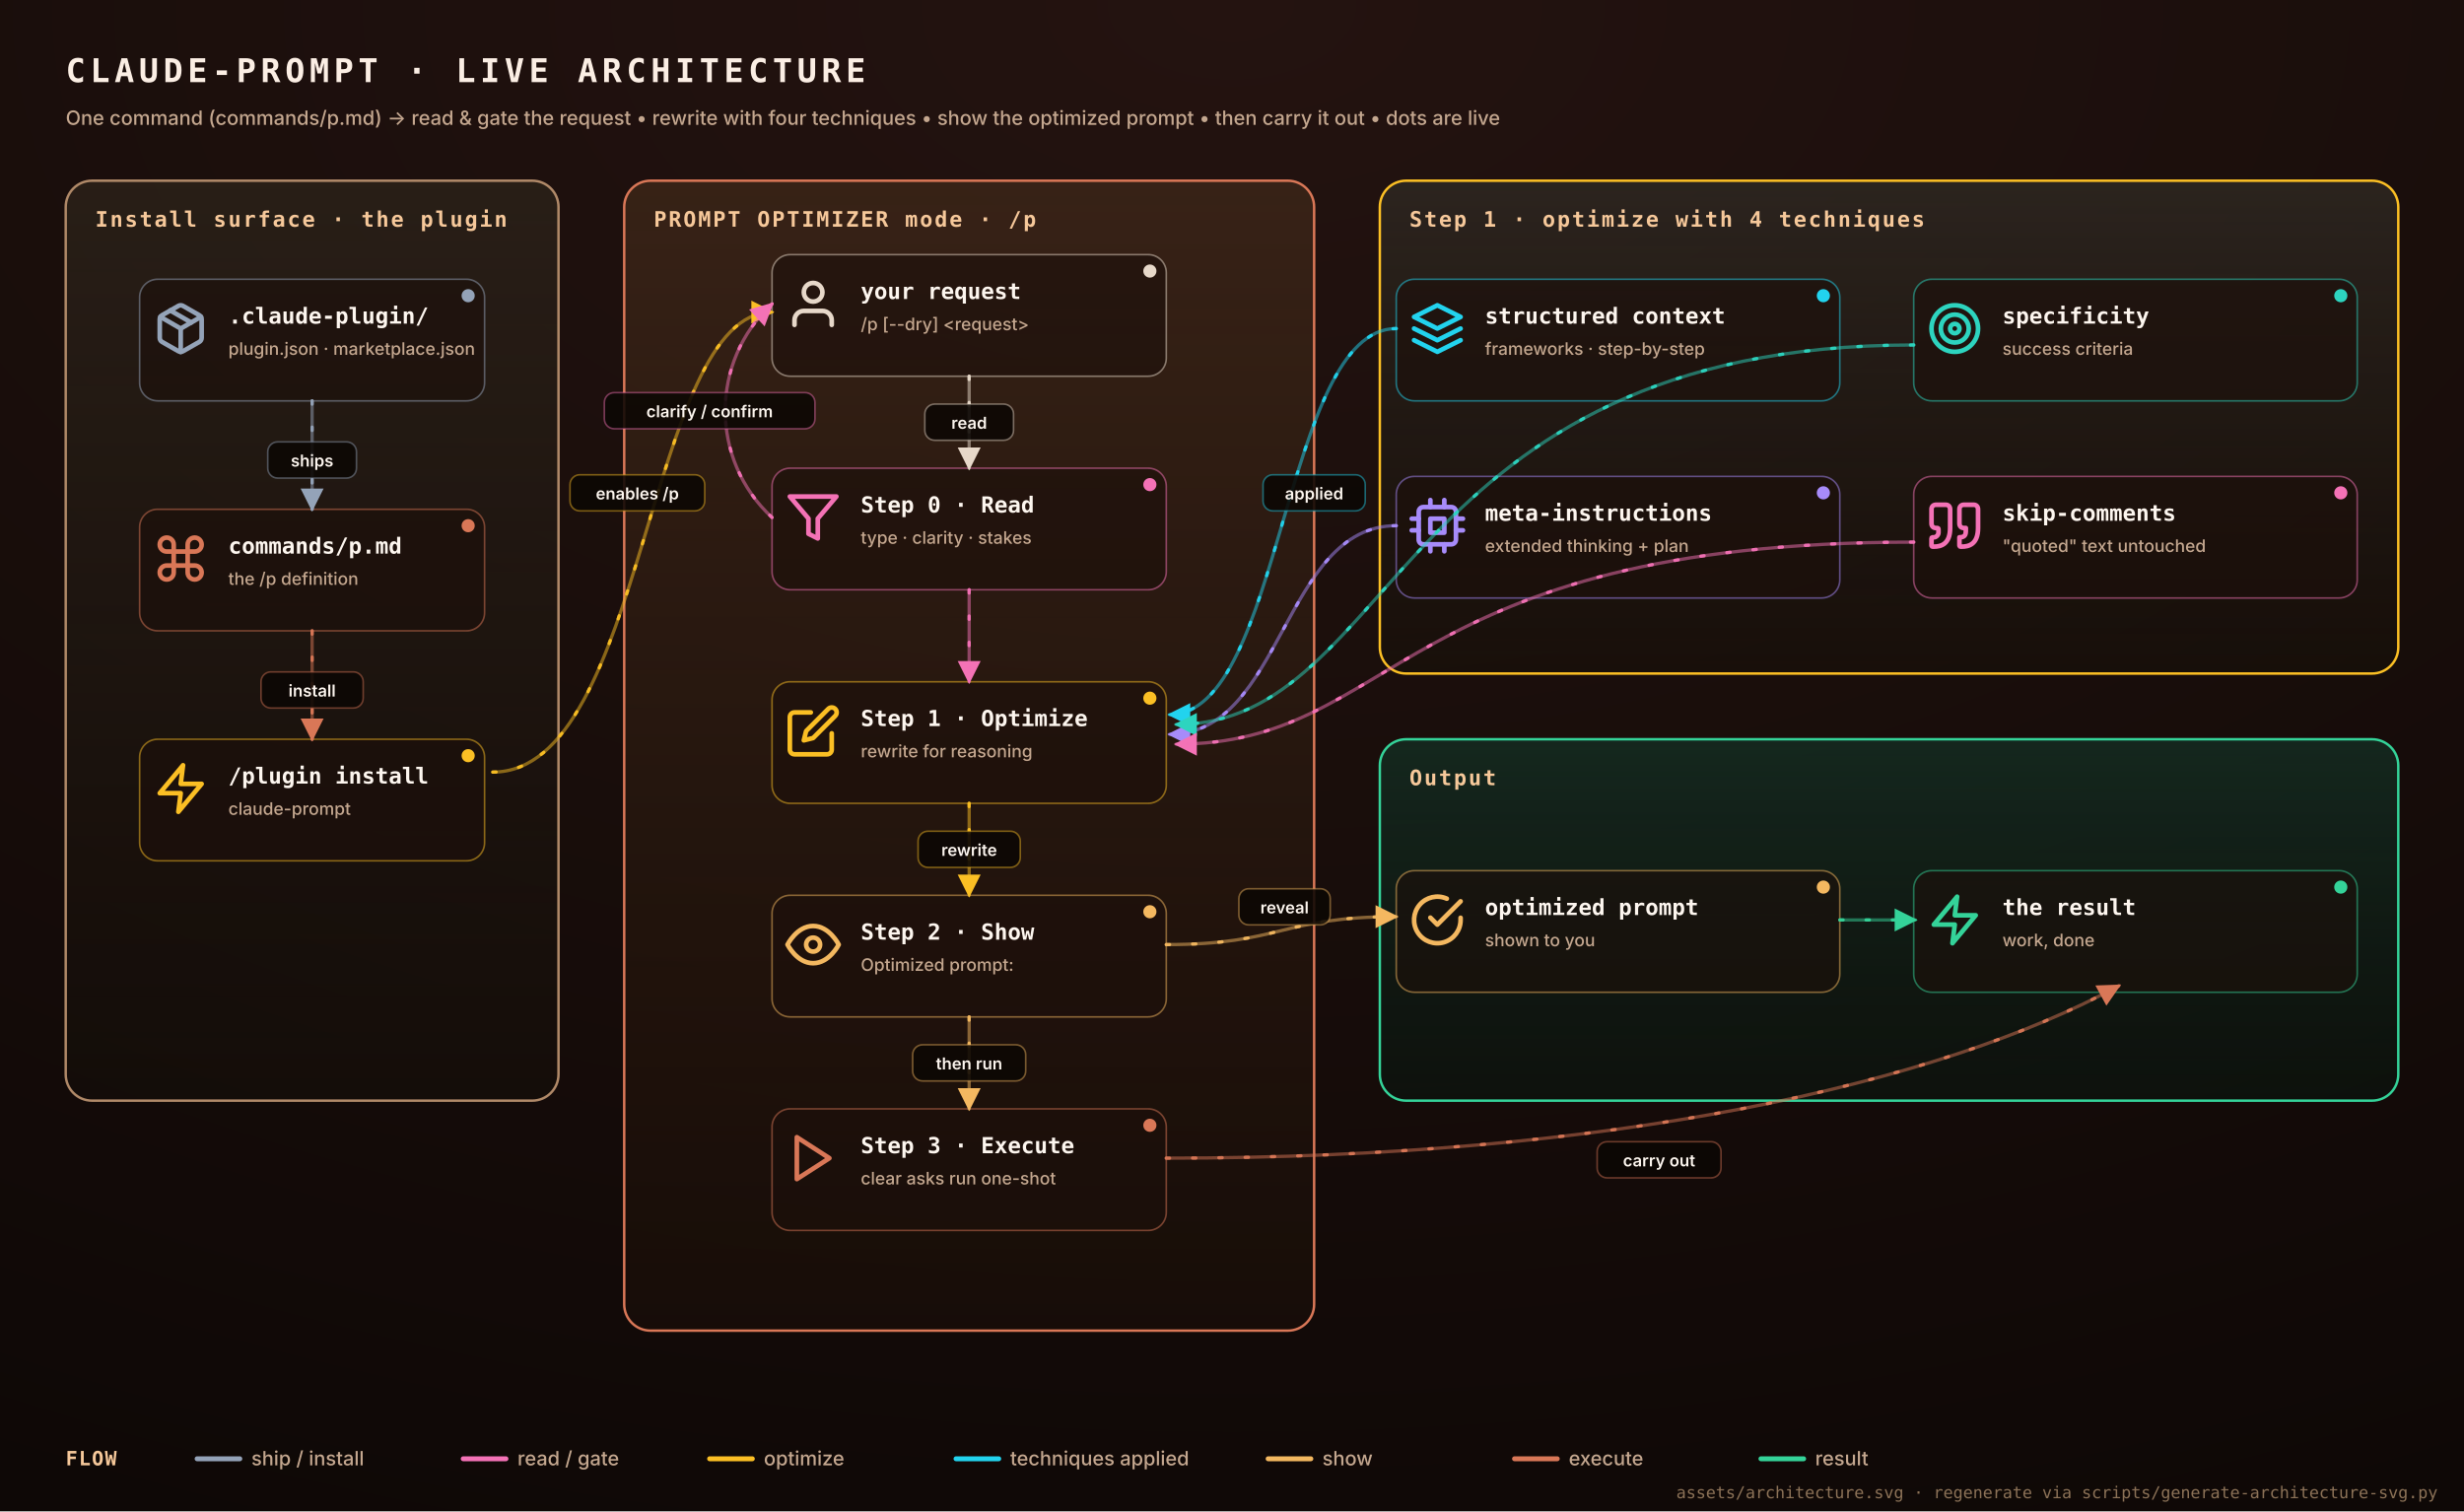
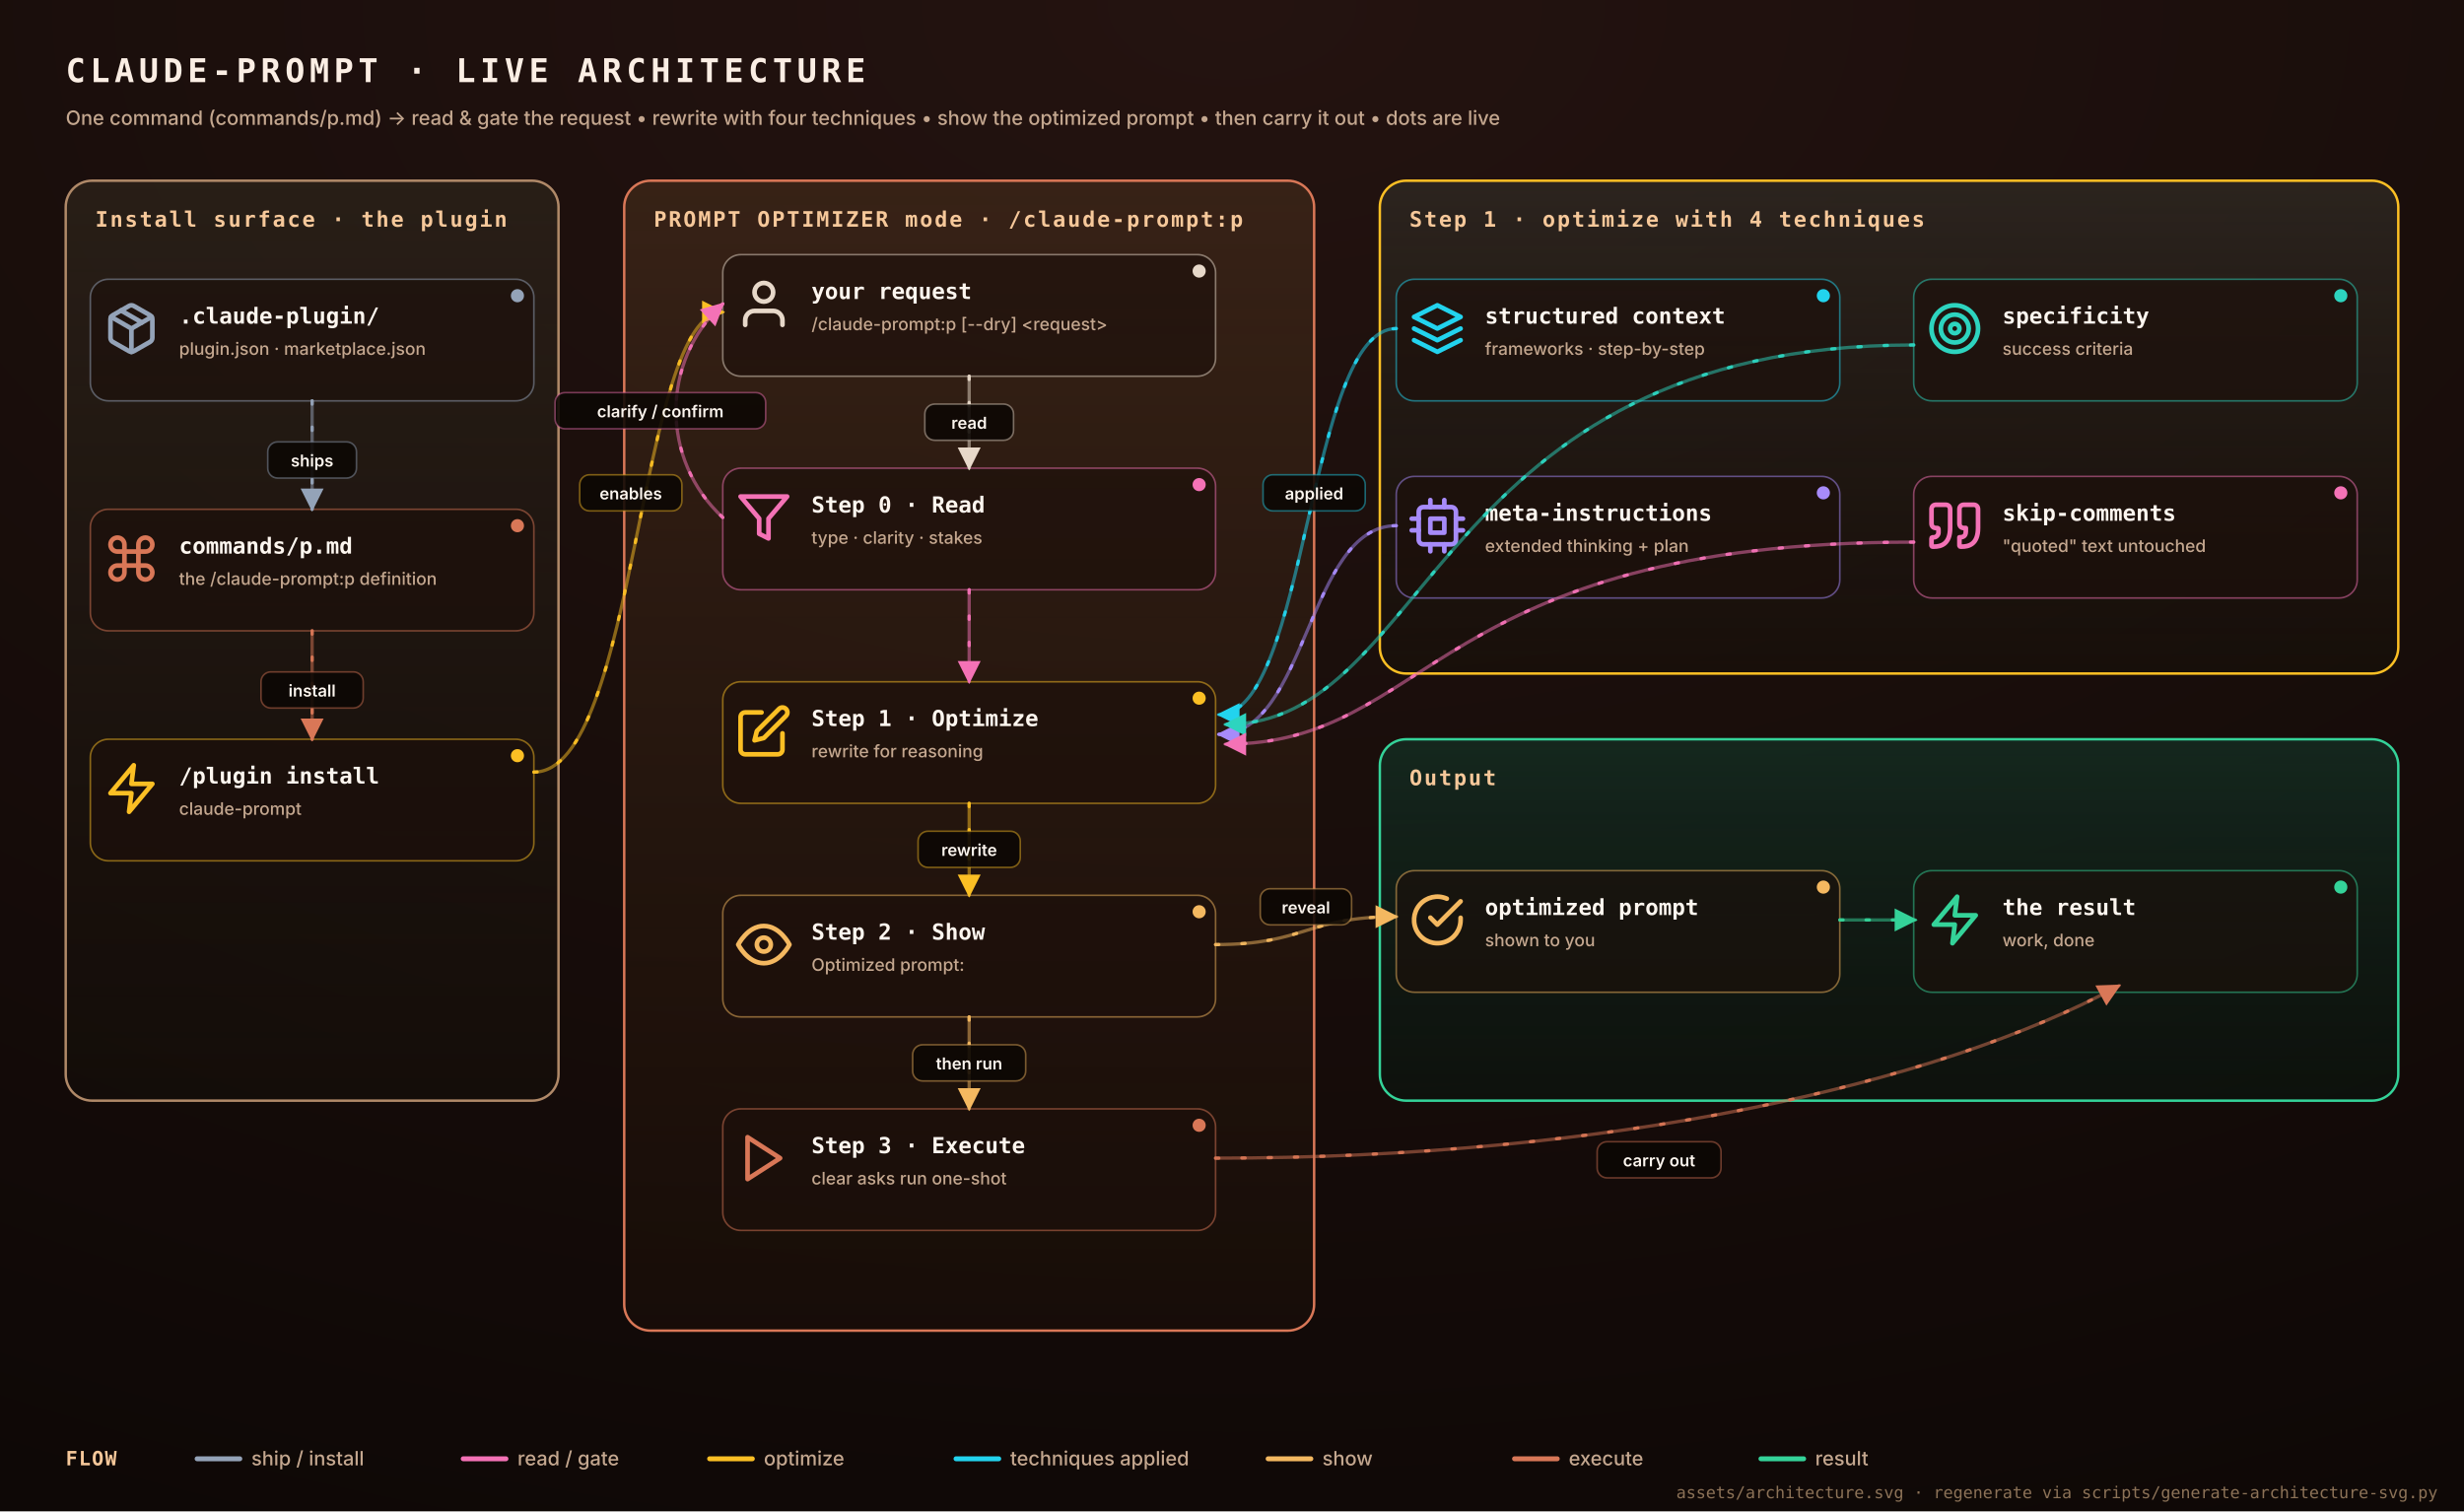
<svg xmlns="http://www.w3.org/2000/svg" viewBox="0 0 1500 920" role="img" aria-label="claude-prompt architecture diagram">
  <style>
    .title      { font: 700 13px "Iosevka", ui-monospace, SFMono-Regular, Menlo, monospace;
                  fill: #f6c89a; letter-spacing: 0.09em; text-transform: uppercase; }
    .h1         { font: 700 20px "Iosevka", ui-monospace, Menlo, monospace; fill: #fbeee4; letter-spacing: 0.14em; }
    .node-label { font: 600 13.5px ui-monospace, SFMono-Regular, Menlo, monospace; fill: #fdf6ef; }
    .node-sub   { font: 500 10.5px -apple-system, system-ui, sans-serif; fill: #c4a78f; }
    .edge-label { font: 600 10px -apple-system, system-ui, sans-serif; fill: #fdf6ef; }
    .legend     { font: 500 12px -apple-system, system-ui, sans-serif; fill: #c4a78f; }
    .legend-h   { font: 700 12px ui-monospace, Menlo, monospace; fill: #f6c89a; letter-spacing: 0.06em; text-transform: uppercase; }
    .footer     { font: 500 10px ui-monospace, Menlo, monospace; fill: #8c7257; }

    @media (prefers-color-scheme: light) {
      .title      { fill: #b45309; }
      .h1         { fill: #7c2d12; }
      .node-label { fill: #431407; }
      .node-sub   { fill: #9a3412; }
      .edge-label { fill: #431407; }
      .legend     { fill: #9a3412; }
      .legend-h   { fill: #b45309; }
      .footer     { fill: #a16207; }
    }
</style>
  <defs>
    <radialGradient id="bg-canvas" cx="50%" cy="0%" r="120%">
      <stop offset="0%" stop-color="#241310" />
      <stop offset="100%" stop-color="#0c0705" />
    </radialGradient>
    <linearGradient id="bg-install" x1="0%" y1="0%" x2="0%" y2="100%">
      <stop offset="0%" stop-color="#2a2018" stop-opacity="0.9" />
      <stop offset="100%" stop-color="#140e09" stop-opacity="0.55" />
    </linearGradient>
    <linearGradient id="bg-run" x1="0%" y1="0%" x2="0%" y2="100%">
      <stop offset="0%" stop-color="#3a2417" stop-opacity="0.9" />
      <stop offset="100%" stop-color="#1b0f08" stop-opacity="0.55" />
    </linearGradient>
    <linearGradient id="bg-tech" x1="0%" y1="0%" x2="0%" y2="100%">
      <stop offset="0%" stop-color="#2d2620" stop-opacity="0.9" />
      <stop offset="100%" stop-color="#161009" stop-opacity="0.55" />
    </linearGradient>
    <linearGradient id="bg-out" x1="0%" y1="0%" x2="0%" y2="100%">
      <stop offset="0%" stop-color="#142a20" stop-opacity="0.9" />
      <stop offset="100%" stop-color="#08160f" stop-opacity="0.55" />
    </linearGradient>
    <marker id="arrow-d97757" viewBox="0 0 10 10" refX="9" refY="5" markerWidth="7" markerHeight="7" orient="auto-start-reverse">
      <path d="M0,0 L10,5 L0,10 z" fill="#d97757" />
    </marker>
    <marker id="arrow-fbbf24" viewBox="0 0 10 10" refX="9" refY="5" markerWidth="7" markerHeight="7" orient="auto-start-reverse">
      <path d="M0,0 L10,5 L0,10 z" fill="#fbbf24" />
    </marker>
    <marker id="arrow-f4b860" viewBox="0 0 10 10" refX="9" refY="5" markerWidth="7" markerHeight="7" orient="auto-start-reverse">
      <path d="M0,0 L10,5 L0,10 z" fill="#f4b860" />
    </marker>
    <marker id="arrow-22d3ee" viewBox="0 0 10 10" refX="9" refY="5" markerWidth="7" markerHeight="7" orient="auto-start-reverse">
      <path d="M0,0 L10,5 L0,10 z" fill="#22d3ee" />
    </marker>
    <marker id="arrow-2dd4bf" viewBox="0 0 10 10" refX="9" refY="5" markerWidth="7" markerHeight="7" orient="auto-start-reverse">
      <path d="M0,0 L10,5 L0,10 z" fill="#2dd4bf" />
    </marker>
    <marker id="arrow-a78bfa" viewBox="0 0 10 10" refX="9" refY="5" markerWidth="7" markerHeight="7" orient="auto-start-reverse">
      <path d="M0,0 L10,5 L0,10 z" fill="#a78bfa" />
    </marker>
    <marker id="arrow-f472b6" viewBox="0 0 10 10" refX="9" refY="5" markerWidth="7" markerHeight="7" orient="auto-start-reverse">
      <path d="M0,0 L10,5 L0,10 z" fill="#f472b6" />
    </marker>
    <marker id="arrow-34d399" viewBox="0 0 10 10" refX="9" refY="5" markerWidth="7" markerHeight="7" orient="auto-start-reverse">
      <path d="M0,0 L10,5 L0,10 z" fill="#34d399" />
    </marker>
    <marker id="arrow-94a3b8" viewBox="0 0 10 10" refX="9" refY="5" markerWidth="7" markerHeight="7" orient="auto-start-reverse">
      <path d="M0,0 L10,5 L0,10 z" fill="#94a3b8" />
    </marker>
    <marker id="arrow-e7d8c9" viewBox="0 0 10 10" refX="9" refY="5" markerWidth="7" markerHeight="7" orient="auto-start-reverse">
      <path d="M0,0 L10,5 L0,10 z" fill="#e7d8c9" />
    </marker>
  </defs>
  <rect width="1500" height="920" fill="url(#bg-canvas)" />
  <text x="40" y="50" class="h1">CLAUDE-PROMPT · LIVE ARCHITECTURE</text>
  <text x="40" y="76" class="legend">One command (commands/p.md) → read &amp; gate the request • rewrite with four techniques • show the optimized prompt • then carry it out • dots are live</text>
  <g class="subsystem">
    <rect x="40" y="110" width="300" height="560" rx="16" fill="url(#bg-install)" stroke="#b08968" stroke-width="1.5" />
    <text x="58" y="138" class="title">Install surface · the plugin</text>
  </g>
  <g class="subsystem">
    <rect x="380" y="110" width="420" height="700" rx="16" fill="url(#bg-run)" stroke="#d97757" stroke-width="1.5" />
-     <text x="398" y="138" class="title">PROMPT OPTIMIZER mode · /p</text>
+     <text x="398" y="138" class="title">PROMPT OPTIMIZER mode · /claude-prompt:p</text>
  </g>
  <g class="subsystem">
    <rect x="840" y="110" width="620" height="300" rx="16" fill="url(#bg-tech)" stroke="#fbbf24" stroke-width="1.5" />
    <text x="858" y="138" class="title">Step 1 · optimize with 4 techniques</text>
  </g>
  <g class="subsystem">
    <rect x="840" y="450" width="620" height="220" rx="16" fill="url(#bg-out)" stroke="#34d399" stroke-width="1.5" />
    <text x="858" y="478" class="title">Output</text>
  </g>
  <g>
-     <rect x="85.0" y="170" width="210" height="74" rx="11" fill="rgba(28, 16, 10, 0.62)" stroke="#94a3b8" stroke-width="1" stroke-opacity="0.5" />
-     <g transform="translate(93.0 183) scale(1.4167)" fill="none" stroke="#94a3b8" stroke-width="2" stroke-linecap="round" stroke-linejoin="round">
+     <rect x="55.0" y="170" width="270" height="74" rx="11" fill="rgba(28, 16, 10, 0.62)" stroke="#94a3b8" stroke-width="1" stroke-opacity="0.5" />
+     <g transform="translate(63.0 183) scale(1.4167)" fill="none" stroke="#94a3b8" stroke-width="2" stroke-linecap="round" stroke-linejoin="round">
      <line x1="16.5" y1="9.4" x2="7.5" y2="4.21" />
      <path d="M21 16V8a2 2 0 0 0-1-1.73l-7-4a2 2 0 0 0-2 0l-7 4A2 2 0 0 0 3 8v8a2 2 0 0 0 1 1.73l7 4a2 2 0 0 0 2 0l7-4A2 2 0 0 0 21 16z" />
      <polyline points="3.27 6.96 12 12.01 20.73 6.96" />
      <line x1="12" y1="22.08" x2="12" y2="12" />
    </g>
-     <text x="139.0" y="197" class="node-label">.claude-plugin/</text>
-     <text x="139.0" y="216" class="node-sub">plugin.json · marketplace.json</text>
-     <g transform="translate(285.0, 180)">
+     <text x="109.0" y="197" class="node-label">.claude-plugin/</text>
+     <text x="109.0" y="216" class="node-sub">plugin.json · marketplace.json</text>
+     <g transform="translate(315.0, 180)">
      <circle r="4" fill="#94a3b8">
        <animate attributeName="r" values="3;7;3" dur="2.4s" repeatCount="indefinite" />
        <animate attributeName="opacity" values="1;0.35;1" dur="2.4s" repeatCount="indefinite" />
      </circle>
      <circle r="3" fill="#94a3b8" />
    </g>
  </g>
  <g>
-     <rect x="85.0" y="310" width="210" height="74" rx="11" fill="rgba(28, 16, 10, 0.62)" stroke="#d97757" stroke-width="1" stroke-opacity="0.5" />
-     <g transform="translate(93.0 323) scale(1.4167)" fill="none" stroke="#d97757" stroke-width="2" stroke-linecap="round" stroke-linejoin="round">
+     <rect x="55.0" y="310" width="270" height="74" rx="11" fill="rgba(28, 16, 10, 0.62)" stroke="#d97757" stroke-width="1" stroke-opacity="0.5" />
+     <g transform="translate(63.0 323) scale(1.4167)" fill="none" stroke="#d97757" stroke-width="2" stroke-linecap="round" stroke-linejoin="round">
      <path d="M18 3a3 3 0 0 0-3 3v12a3 3 0 1 0 3-3H6a3 3 0 1 0 3 3V6a3 3 0 1 0-3 3h12a3 3 0 0 0 0-6z" />
    </g>
-     <text x="139.0" y="337" class="node-label">commands/p.md</text>
-     <text x="139.0" y="356" class="node-sub">the /p definition</text>
-     <g transform="translate(285.0, 320)">
+     <text x="109.0" y="337" class="node-label">commands/p.md</text>
+     <text x="109.0" y="356" class="node-sub">the /claude-prompt:p definition</text>
+     <g transform="translate(315.0, 320)">
      <circle r="4" fill="#d97757">
        <animate attributeName="r" values="3;7;3" dur="2.4s" repeatCount="indefinite" />
        <animate attributeName="opacity" values="1;0.35;1" dur="2.4s" repeatCount="indefinite" />
      </circle>
      <circle r="3" fill="#d97757" />
    </g>
  </g>
  <g>
-     <rect x="85.0" y="450" width="210" height="74" rx="11" fill="rgba(28, 16, 10, 0.62)" stroke="#fbbf24" stroke-width="1" stroke-opacity="0.5" />
-     <g transform="translate(93.0 463) scale(1.4167)" fill="none" stroke="#fbbf24" stroke-width="2" stroke-linecap="round" stroke-linejoin="round">
+     <rect x="55.0" y="450" width="270" height="74" rx="11" fill="rgba(28, 16, 10, 0.62)" stroke="#fbbf24" stroke-width="1" stroke-opacity="0.5" />
+     <g transform="translate(63.0 463) scale(1.4167)" fill="none" stroke="#fbbf24" stroke-width="2" stroke-linecap="round" stroke-linejoin="round">
      <polygon points="13 2 3 14 12 14 11 22 21 10 12 10 13 2" />
    </g>
-     <text x="139.0" y="477" class="node-label">/plugin install</text>
-     <text x="139.0" y="496" class="node-sub">claude-prompt</text>
-     <g transform="translate(285.0, 460)">
+     <text x="109.0" y="477" class="node-label">/plugin install</text>
+     <text x="109.0" y="496" class="node-sub">claude-prompt</text>
+     <g transform="translate(315.0, 460)">
      <circle r="4" fill="#fbbf24">
        <animate attributeName="r" values="3;7;3" dur="2.4s" repeatCount="indefinite" />
        <animate attributeName="opacity" values="1;0.35;1" dur="2.4s" repeatCount="indefinite" />
      </circle>
      <circle r="3" fill="#fbbf24" />
    </g>
  </g>
  <g>
-     <rect x="470.0" y="155" width="240" height="74" rx="11" fill="rgba(28, 16, 10, 0.62)" stroke="#e7d8c9" stroke-width="1" stroke-opacity="0.5" />
-     <g transform="translate(478.0 168) scale(1.4167)" fill="none" stroke="#e7d8c9" stroke-width="2" stroke-linecap="round" stroke-linejoin="round">
+     <rect x="440.0" y="155" width="300" height="74" rx="11" fill="rgba(28, 16, 10, 0.62)" stroke="#e7d8c9" stroke-width="1" stroke-opacity="0.5" />
+     <g transform="translate(448.0 168) scale(1.4167)" fill="none" stroke="#e7d8c9" stroke-width="2" stroke-linecap="round" stroke-linejoin="round">
      <path d="M20 21v-2a4 4 0 0 0-4-4H8a4 4 0 0 0-4 4v2" />
      <circle cx="12" cy="7" r="4" />
    </g>
-     <text x="524.0" y="182" class="node-label">your request</text>
-     <text x="524.0" y="201" class="node-sub">/p [--dry] &lt;request&gt;</text>
-     <g transform="translate(700.0, 165)">
+     <text x="494.0" y="182" class="node-label">your request</text>
+     <text x="494.0" y="201" class="node-sub">/claude-prompt:p [--dry] &lt;request&gt;</text>
+     <g transform="translate(730.0, 165)">
      <circle r="4" fill="#e7d8c9">
        <animate attributeName="r" values="3;7;3" dur="2.4s" repeatCount="indefinite" />
        <animate attributeName="opacity" values="1;0.35;1" dur="2.4s" repeatCount="indefinite" />
      </circle>
      <circle r="3" fill="#e7d8c9" />
    </g>
  </g>
  <g>
-     <rect x="470.0" y="285" width="240" height="74" rx="11" fill="rgba(28, 16, 10, 0.62)" stroke="#f472b6" stroke-width="1" stroke-opacity="0.5" />
-     <g transform="translate(478.0 298) scale(1.4167)" fill="none" stroke="#f472b6" stroke-width="2" stroke-linecap="round" stroke-linejoin="round">
+     <rect x="440.0" y="285" width="300" height="74" rx="11" fill="rgba(28, 16, 10, 0.62)" stroke="#f472b6" stroke-width="1" stroke-opacity="0.5" />
+     <g transform="translate(448.0 298) scale(1.4167)" fill="none" stroke="#f472b6" stroke-width="2" stroke-linecap="round" stroke-linejoin="round">
      <polygon points="22 3 2 3 10 12.46 10 19 14 21 14 12.46 22 3" />
    </g>
-     <text x="524.0" y="312" class="node-label">Step 0 · Read</text>
-     <text x="524.0" y="331" class="node-sub">type · clarity · stakes</text>
-     <g transform="translate(700.0, 295)">
+     <text x="494.0" y="312" class="node-label">Step 0 · Read</text>
+     <text x="494.0" y="331" class="node-sub">type · clarity · stakes</text>
+     <g transform="translate(730.0, 295)">
      <circle r="4" fill="#f472b6">
        <animate attributeName="r" values="3;7;3" dur="2.4s" repeatCount="indefinite" />
        <animate attributeName="opacity" values="1;0.35;1" dur="2.4s" repeatCount="indefinite" />
      </circle>
      <circle r="3" fill="#f472b6" />
    </g>
  </g>
  <g>
-     <rect x="470.0" y="415" width="240" height="74" rx="11" fill="rgba(28, 16, 10, 0.62)" stroke="#fbbf24" stroke-width="1" stroke-opacity="0.5" />
-     <g transform="translate(478.0 428) scale(1.4167)" fill="none" stroke="#fbbf24" stroke-width="2" stroke-linecap="round" stroke-linejoin="round">
+     <rect x="440.0" y="415" width="300" height="74" rx="11" fill="rgba(28, 16, 10, 0.62)" stroke="#fbbf24" stroke-width="1" stroke-opacity="0.5" />
+     <g transform="translate(448.0 428) scale(1.4167)" fill="none" stroke="#fbbf24" stroke-width="2" stroke-linecap="round" stroke-linejoin="round">
      <path d="M11 4H4a2 2 0 0 0-2 2v14a2 2 0 0 0 2 2h14a2 2 0 0 0 2-2v-7" />
      <path d="M18.5 2.5a2.121 2.121 0 0 1 3 3L12 15l-4 1 1-4 9.5-9.5z" />
    </g>
-     <text x="524.0" y="442" class="node-label">Step 1 · Optimize</text>
-     <text x="524.0" y="461" class="node-sub">rewrite for reasoning</text>
-     <g transform="translate(700.0, 425)">
+     <text x="494.0" y="442" class="node-label">Step 1 · Optimize</text>
+     <text x="494.0" y="461" class="node-sub">rewrite for reasoning</text>
+     <g transform="translate(730.0, 425)">
      <circle r="4" fill="#fbbf24">
        <animate attributeName="r" values="3;7;3" dur="2.4s" repeatCount="indefinite" />
        <animate attributeName="opacity" values="1;0.35;1" dur="2.4s" repeatCount="indefinite" />
      </circle>
      <circle r="3" fill="#fbbf24" />
    </g>
  </g>
  <g>
-     <rect x="470.0" y="545" width="240" height="74" rx="11" fill="rgba(28, 16, 10, 0.62)" stroke="#f4b860" stroke-width="1" stroke-opacity="0.5" />
-     <g transform="translate(478.0 558) scale(1.4167)" fill="none" stroke="#f4b860" stroke-width="2" stroke-linecap="round" stroke-linejoin="round">
+     <rect x="440.0" y="545" width="300" height="74" rx="11" fill="rgba(28, 16, 10, 0.62)" stroke="#f4b860" stroke-width="1" stroke-opacity="0.5" />
+     <g transform="translate(448.0 558) scale(1.4167)" fill="none" stroke="#f4b860" stroke-width="2" stroke-linecap="round" stroke-linejoin="round">
      <path d="M1 12s4-8 11-8 11 8 11 8-4 8-11 8-11-8-11-8z" />
      <circle cx="12" cy="12" r="3" />
    </g>
-     <text x="524.0" y="572" class="node-label">Step 2 · Show</text>
-     <text x="524.0" y="591" class="node-sub">Optimized prompt:</text>
-     <g transform="translate(700.0, 555)">
+     <text x="494.0" y="572" class="node-label">Step 2 · Show</text>
+     <text x="494.0" y="591" class="node-sub">Optimized prompt:</text>
+     <g transform="translate(730.0, 555)">
      <circle r="4" fill="#f4b860">
        <animate attributeName="r" values="3;7;3" dur="2.4s" repeatCount="indefinite" />
        <animate attributeName="opacity" values="1;0.35;1" dur="2.4s" repeatCount="indefinite" />
      </circle>
      <circle r="3" fill="#f4b860" />
    </g>
  </g>
  <g>
-     <rect x="470.0" y="675" width="240" height="74" rx="11" fill="rgba(28, 16, 10, 0.62)" stroke="#d97757" stroke-width="1" stroke-opacity="0.5" />
-     <g transform="translate(478.0 688) scale(1.4167)" fill="none" stroke="#d97757" stroke-width="2" stroke-linecap="round" stroke-linejoin="round">
+     <rect x="440.0" y="675" width="300" height="74" rx="11" fill="rgba(28, 16, 10, 0.62)" stroke="#d97757" stroke-width="1" stroke-opacity="0.5" />
+     <g transform="translate(448.0 688) scale(1.4167)" fill="none" stroke="#d97757" stroke-width="2" stroke-linecap="round" stroke-linejoin="round">
      <polygon points="5 3 19 12 5 21 5 3" />
    </g>
-     <text x="524.0" y="702" class="node-label">Step 3 · Execute</text>
-     <text x="524.0" y="721" class="node-sub">clear asks run one-shot</text>
-     <g transform="translate(700.0, 685)">
+     <text x="494.0" y="702" class="node-label">Step 3 · Execute</text>
+     <text x="494.0" y="721" class="node-sub">clear asks run one-shot</text>
+     <g transform="translate(730.0, 685)">
      <circle r="4" fill="#d97757">
        <animate attributeName="r" values="3;7;3" dur="2.4s" repeatCount="indefinite" />
        <animate attributeName="opacity" values="1;0.35;1" dur="2.4s" repeatCount="indefinite" />
      </circle>
      <circle r="3" fill="#d97757" />
    </g>
  </g>
  <g>
    <rect x="850.0" y="170" width="270" height="74" rx="11" fill="rgba(28, 16, 10, 0.62)" stroke="#22d3ee" stroke-width="1" stroke-opacity="0.5" />
    <g transform="translate(858.0 183) scale(1.4167)" fill="none" stroke="#22d3ee" stroke-width="2" stroke-linecap="round" stroke-linejoin="round">
      <polygon points="12 2 2 7 12 12 22 7 12 2" />
      <polyline points="2 17 12 22 22 17" />
      <polyline points="2 12 12 17 22 12" />
    </g>
    <text x="904.0" y="197" class="node-label">structured context</text>
    <text x="904.0" y="216" class="node-sub">frameworks · step-by-step</text>
    <g transform="translate(1110.0, 180)">
      <circle r="4" fill="#22d3ee">
        <animate attributeName="r" values="3;7;3" dur="2.4s" repeatCount="indefinite" />
        <animate attributeName="opacity" values="1;0.35;1" dur="2.4s" repeatCount="indefinite" />
      </circle>
      <circle r="3" fill="#22d3ee" />
    </g>
  </g>
  <g>
    <rect x="850.0" y="290" width="270" height="74" rx="11" fill="rgba(28, 16, 10, 0.62)" stroke="#a78bfa" stroke-width="1" stroke-opacity="0.5" />
    <g transform="translate(858.0 303) scale(1.4167)" fill="none" stroke="#a78bfa" stroke-width="2" stroke-linecap="round" stroke-linejoin="round">
      <rect x="4" y="4" width="16" height="16" rx="2" ry="2" />
      <rect x="9" y="9" width="6" height="6" />
      <line x1="9" y1="1" x2="9" y2="4" />
      <line x1="15" y1="1" x2="15" y2="4" />
      <line x1="9" y1="20" x2="9" y2="23" />
      <line x1="15" y1="20" x2="15" y2="23" />
      <line x1="20" y1="9" x2="23" y2="9" />
      <line x1="20" y1="14" x2="23" y2="14" />
      <line x1="1" y1="9" x2="4" y2="9" />
      <line x1="1" y1="14" x2="4" y2="14" />
    </g>
    <text x="904.0" y="317" class="node-label">meta-instructions</text>
    <text x="904.0" y="336" class="node-sub">extended thinking + plan</text>
    <g transform="translate(1110.0, 300)">
      <circle r="4" fill="#a78bfa">
        <animate attributeName="r" values="3;7;3" dur="2.4s" repeatCount="indefinite" />
        <animate attributeName="opacity" values="1;0.35;1" dur="2.4s" repeatCount="indefinite" />
      </circle>
      <circle r="3" fill="#a78bfa" />
    </g>
  </g>
  <g>
    <rect x="1165.0" y="170" width="270" height="74" rx="11" fill="rgba(28, 16, 10, 0.62)" stroke="#2dd4bf" stroke-width="1" stroke-opacity="0.5" />
    <g transform="translate(1173.0 183) scale(1.4167)" fill="none" stroke="#2dd4bf" stroke-width="2" stroke-linecap="round" stroke-linejoin="round">
      <circle cx="12" cy="12" r="10" />
      <circle cx="12" cy="12" r="6" />
      <circle cx="12" cy="12" r="2" />
    </g>
    <text x="1219.0" y="197" class="node-label">specificity</text>
    <text x="1219.0" y="216" class="node-sub">success criteria</text>
    <g transform="translate(1425.0, 180)">
      <circle r="4" fill="#2dd4bf">
        <animate attributeName="r" values="3;7;3" dur="2.4s" repeatCount="indefinite" />
        <animate attributeName="opacity" values="1;0.35;1" dur="2.4s" repeatCount="indefinite" />
      </circle>
      <circle r="3" fill="#2dd4bf" />
    </g>
  </g>
  <g>
    <rect x="1165.0" y="290" width="270" height="74" rx="11" fill="rgba(28, 16, 10, 0.62)" stroke="#f472b6" stroke-width="1" stroke-opacity="0.5" />
    <g transform="translate(1173.0 303) scale(1.4167)" fill="none" stroke="#f472b6" stroke-width="2" stroke-linecap="round" stroke-linejoin="round">
      <path d="M3 21c3 0 7-1 7-8V5c0-1.25-.756-2.017-2-2H4c-1.25 0-2 .75-2 1.972V11c0 1.25.75 2 2 2 1 0 1 0 1 1v1c0 1-1 2-2 2s-1 .008-1 1.031V20c0 1 0 1 1 1z" />
      <path d="M15 21c3 0 7-1 7-8V5c0-1.25-.757-2.017-2-2h-4c-1.25 0-2 .75-2 1.972V11c0 1.25.75 2 2 2h.75c0 2.25.25 4-2.75 4v3c0 1 0 1 1 1z" />
    </g>
    <text x="1219.0" y="317" class="node-label">skip-comments</text>
    <text x="1219.0" y="336" class="node-sub">"quoted" text untouched</text>
    <g transform="translate(1425.0, 300)">
      <circle r="4" fill="#f472b6">
        <animate attributeName="r" values="3;7;3" dur="2.4s" repeatCount="indefinite" />
        <animate attributeName="opacity" values="1;0.35;1" dur="2.4s" repeatCount="indefinite" />
      </circle>
      <circle r="3" fill="#f472b6" />
    </g>
  </g>
  <g>
    <rect x="850.0" y="530" width="270" height="74" rx="11" fill="rgba(28, 16, 10, 0.62)" stroke="#f4b860" stroke-width="1" stroke-opacity="0.5" />
    <g transform="translate(858.0 543) scale(1.4167)" fill="none" stroke="#f4b860" stroke-width="2" stroke-linecap="round" stroke-linejoin="round">
      <path d="M22 11.08V12a10 10 0 1 1-5.93-9.14" />
      <polyline points="22 4 12 14.01 9 11.01" />
    </g>
    <text x="904.0" y="557" class="node-label">optimized prompt</text>
    <text x="904.0" y="576" class="node-sub">shown to you</text>
    <g transform="translate(1110.0, 540)">
      <circle r="4" fill="#f4b860">
        <animate attributeName="r" values="3;7;3" dur="2.4s" repeatCount="indefinite" />
        <animate attributeName="opacity" values="1;0.35;1" dur="2.4s" repeatCount="indefinite" />
      </circle>
      <circle r="3" fill="#f4b860" />
    </g>
  </g>
  <g>
    <rect x="1165.0" y="530" width="270" height="74" rx="11" fill="rgba(28, 16, 10, 0.62)" stroke="#34d399" stroke-width="1" stroke-opacity="0.5" />
    <g transform="translate(1173.0 543) scale(1.4167)" fill="none" stroke="#34d399" stroke-width="2" stroke-linecap="round" stroke-linejoin="round">
      <polygon points="13 2 3 14 12 14 11 22 21 10 12 10 13 2" />
    </g>
    <text x="1219.0" y="557" class="node-label">the result</text>
    <text x="1219.0" y="576" class="node-sub">work, done</text>
    <g transform="translate(1425.0, 540)">
      <circle r="4" fill="#34d399">
        <animate attributeName="r" values="3;7;3" dur="2.4s" repeatCount="indefinite" />
        <animate attributeName="opacity" values="1;0.35;1" dur="2.4s" repeatCount="indefinite" />
      </circle>
      <circle r="3" fill="#34d399" />
    </g>
  </g>
  <path d="M 190 244 L 190 310" fill="none" stroke="#94a3b8" stroke-width="2" stroke-opacity="0.5" stroke-linecap="round" marker-end="url(#arrow-94a3b8)" />
  <path d="M 190 244 L 190 310" fill="none" stroke="#94a3b8" stroke-width="2" stroke-linecap="round" stroke-dasharray="2 14" stroke-opacity="0.95">
    <animate attributeName="stroke-dashoffset" values="0;-32" dur="2.4s" repeatCount="indefinite" />
  </path>
  <g transform="translate(190 280)">
    <rect x="-27.0" y="-11" width="54.0" height="22" rx="6" fill="rgba(12, 7, 4, 0.88)" stroke="#94a3b8" stroke-opacity="0.45" />
    <text x="0" y="4" class="edge-label" text-anchor="middle">ships</text>
  </g>
  <path d="M 190 384 L 190 450" fill="none" stroke="#d97757" stroke-width="2" stroke-opacity="0.5" stroke-linecap="round" marker-end="url(#arrow-d97757)" />
  <path d="M 190 384 L 190 450" fill="none" stroke="#d97757" stroke-width="2" stroke-linecap="round" stroke-dasharray="2 14" stroke-opacity="0.95">
    <animate attributeName="stroke-dashoffset" values="0;-32" dur="2.2s" repeatCount="indefinite" />
  </path>
  <g transform="translate(190 420)">
    <rect x="-31.1" y="-11" width="62.2" height="22" rx="6" fill="rgba(12, 7, 4, 0.88)" stroke="#d97757" stroke-opacity="0.45" />
    <text x="0" y="4" class="edge-label" text-anchor="middle">install</text>
  </g>
-   <path d="M 300 470 C 393.5 470, 393.5 190, 470 190" fill="none" stroke="#fbbf24" stroke-width="2" stroke-opacity="0.5" stroke-linecap="round" marker-end="url(#arrow-fbbf24)" />
-   <path d="M 300 470 C 393.5 470, 393.5 190, 470 190" fill="none" stroke="#fbbf24" stroke-width="2" stroke-linecap="round" stroke-dasharray="2 14" stroke-opacity="0.95">
+   <path d="M 325 470 C 388.25 470, 388.25 190, 440 190" fill="none" stroke="#fbbf24" stroke-width="2" stroke-opacity="0.5" stroke-linecap="round" marker-end="url(#arrow-fbbf24)" />
+   <path d="M 325 470 C 388.25 470, 388.25 190, 440 190" fill="none" stroke="#fbbf24" stroke-width="2" stroke-linecap="round" stroke-dasharray="2 14" stroke-opacity="0.95">
    <animate attributeName="stroke-dashoffset" values="0;-32" dur="2.8s" repeatCount="indefinite" />
  </path>
-   <g transform="translate(388 300)">
-     <rect x="-41.0" y="-11" width="82.0" height="22" rx="6" fill="rgba(12, 7, 4, 0.88)" stroke="#fbbf24" stroke-opacity="0.45" />
-     <text x="0" y="4" class="edge-label" text-anchor="middle">enables /p</text>
+   <g transform="translate(384 300)">
+     <rect x="-31.1" y="-11" width="62.2" height="22" rx="6" fill="rgba(12, 7, 4, 0.88)" stroke="#fbbf24" stroke-opacity="0.45" />
+     <text x="0" y="4" class="edge-label" text-anchor="middle">enables</text>
  </g>
  <path d="M 590 229 L 590 285" fill="none" stroke="#e7d8c9" stroke-width="2" stroke-opacity="0.5" stroke-linecap="round" marker-end="url(#arrow-e7d8c9)" />
  <path d="M 590 229 L 590 285" fill="none" stroke="#e7d8c9" stroke-width="2" stroke-linecap="round" stroke-dasharray="2 14" stroke-opacity="0.95">
    <animate attributeName="stroke-dashoffset" values="0;-32" dur="2.0s" repeatCount="indefinite" />
  </path>
  <g transform="translate(590 257)">
    <rect x="-27.0" y="-11" width="54.0" height="22" rx="6" fill="rgba(12, 7, 4, 0.88)" stroke="#e7d8c9" stroke-opacity="0.45" />
    <text x="0" y="4" class="edge-label" text-anchor="middle">read</text>
  </g>
  <path d="M 590 359 L 590 415" fill="none" stroke="#f472b6" stroke-width="2" stroke-opacity="0.5" stroke-linecap="round" marker-end="url(#arrow-f472b6)" />
  <path d="M 590 359 L 590 415" fill="none" stroke="#f472b6" stroke-width="2" stroke-linecap="round" stroke-dasharray="2 14" stroke-opacity="0.95">
    <animate attributeName="stroke-dashoffset" values="0;-32" dur="2.0s" repeatCount="indefinite" />
  </path>
  <path d="M 590 489 L 590 545" fill="none" stroke="#fbbf24" stroke-width="2" stroke-opacity="0.5" stroke-linecap="round" marker-end="url(#arrow-fbbf24)" />
  <path d="M 590 489 L 590 545" fill="none" stroke="#fbbf24" stroke-width="2" stroke-linecap="round" stroke-dasharray="2 14" stroke-opacity="0.95">
    <animate attributeName="stroke-dashoffset" values="0;-32" dur="2.0s" repeatCount="indefinite" />
  </path>
  <g transform="translate(590 517)">
    <rect x="-31.1" y="-11" width="62.2" height="22" rx="6" fill="rgba(12, 7, 4, 0.88)" stroke="#fbbf24" stroke-opacity="0.45" />
    <text x="0" y="4" class="edge-label" text-anchor="middle">rewrite</text>
  </g>
  <path d="M 590 619 L 590 675" fill="none" stroke="#f4b860" stroke-width="2" stroke-opacity="0.5" stroke-linecap="round" marker-end="url(#arrow-f4b860)" />
  <path d="M 590 619 L 590 675" fill="none" stroke="#f4b860" stroke-width="2" stroke-linecap="round" stroke-dasharray="2 14" stroke-opacity="0.95">
    <animate attributeName="stroke-dashoffset" values="0;-32" dur="2.0s" repeatCount="indefinite" />
  </path>
  <g transform="translate(590 647)">
    <rect x="-34.4" y="-11" width="68.8" height="22" rx="6" fill="rgba(12, 7, 4, 0.88)" stroke="#f4b860" stroke-opacity="0.45" />
    <text x="0" y="4" class="edge-label" text-anchor="middle">then run</text>
  </g>
-   <path d="M 470 315 C 432 280, 432 220, 470 185" fill="none" stroke="#f472b6" stroke-width="2" stroke-opacity="0.5" stroke-linecap="round" marker-end="url(#arrow-f472b6)" />
-   <path d="M 470 315 C 432 280, 432 220, 470 185" fill="none" stroke="#f472b6" stroke-width="2" stroke-linecap="round" stroke-dasharray="2 14" stroke-opacity="0.95">
+   <path d="M 440 315 C 402 280, 402 220, 440 185" fill="none" stroke="#f472b6" stroke-width="2" stroke-opacity="0.5" stroke-linecap="round" marker-end="url(#arrow-f472b6)" />
+   <path d="M 440 315 C 402 280, 402 220, 440 185" fill="none" stroke="#f472b6" stroke-width="2" stroke-linecap="round" stroke-dasharray="2 14" stroke-opacity="0.95">
    <animate attributeName="stroke-dashoffset" values="0;-32" dur="2.6s" repeatCount="indefinite" />
  </path>
-   <g transform="translate(432 250)">
+   <g transform="translate(402 250)">
    <rect x="-64.1" y="-11" width="128.2" height="22" rx="6" fill="rgba(12, 7, 4, 0.88)" stroke="#f472b6" stroke-opacity="0.45" />
    <text x="0" y="4" class="edge-label" text-anchor="middle">clarify / confirm</text>
  </g>
-   <path d="M 850 200 C 781.0 200, 781.0 435, 712 435" fill="none" stroke="#22d3ee" stroke-width="2" stroke-opacity="0.5" stroke-linecap="round" marker-end="url(#arrow-22d3ee)" />
-   <path d="M 850 200 C 781.0 200, 781.0 435, 712 435" fill="none" stroke="#22d3ee" stroke-width="2" stroke-linecap="round" stroke-dasharray="2 14" stroke-opacity="0.95">
+   <path d="M 850 200 C 796.0 200, 796.0 435, 742 435" fill="none" stroke="#22d3ee" stroke-width="2" stroke-opacity="0.5" stroke-linecap="round" marker-end="url(#arrow-22d3ee)" />
+   <path d="M 850 200 C 796.0 200, 796.0 435, 742 435" fill="none" stroke="#22d3ee" stroke-width="2" stroke-linecap="round" stroke-dasharray="2 14" stroke-opacity="0.95">
    <animate attributeName="stroke-dashoffset" values="0;-32" dur="2.6s" repeatCount="indefinite" />
  </path>
  <g transform="translate(800 300)">
    <rect x="-31.1" y="-11" width="62.2" height="22" rx="6" fill="rgba(12, 7, 4, 0.88)" stroke="#22d3ee" stroke-opacity="0.45" />
    <text x="0" y="4" class="edge-label" text-anchor="middle">applied</text>
  </g>
-   <path d="M 850 320 C 781.0 320, 781.0 447, 712 447" fill="none" stroke="#a78bfa" stroke-width="2" stroke-opacity="0.5" stroke-linecap="round" marker-end="url(#arrow-a78bfa)" />
-   <path d="M 850 320 C 781.0 320, 781.0 447, 712 447" fill="none" stroke="#a78bfa" stroke-width="2" stroke-linecap="round" stroke-dasharray="2 14" stroke-opacity="0.95">
+   <path d="M 850 320 C 796.0 320, 796.0 447, 742 447" fill="none" stroke="#a78bfa" stroke-width="2" stroke-opacity="0.5" stroke-linecap="round" marker-end="url(#arrow-a78bfa)" />
+   <path d="M 850 320 C 796.0 320, 796.0 447, 742 447" fill="none" stroke="#a78bfa" stroke-width="2" stroke-linecap="round" stroke-dasharray="2 14" stroke-opacity="0.95">
    <animate attributeName="stroke-dashoffset" values="0;-32" dur="2.4s" repeatCount="indefinite" />
  </path>
-   <path d="M 1165 210 C 850.7 210, 850.7 441, 716 441" fill="none" stroke="#2dd4bf" stroke-width="2" stroke-opacity="0.5" stroke-linecap="round" marker-end="url(#arrow-2dd4bf)" />
-   <path d="M 1165 210 C 850.7 210, 850.7 441, 716 441" fill="none" stroke="#2dd4bf" stroke-width="2" stroke-linecap="round" stroke-dasharray="2 14" stroke-opacity="0.95">
+   <path d="M 1165 210 C 871.7 210, 871.7 441, 746 441" fill="none" stroke="#2dd4bf" stroke-width="2" stroke-opacity="0.5" stroke-linecap="round" marker-end="url(#arrow-2dd4bf)" />
+   <path d="M 1165 210 C 871.7 210, 871.7 441, 746 441" fill="none" stroke="#2dd4bf" stroke-width="2" stroke-linecap="round" stroke-dasharray="2 14" stroke-opacity="0.95">
    <animate attributeName="stroke-dashoffset" values="0;-32" dur="3.0s" repeatCount="indefinite" />
  </path>
-   <path d="M 1165 330 C 850.7 330, 850.7 453, 716 453" fill="none" stroke="#f472b6" stroke-width="2" stroke-opacity="0.5" stroke-linecap="round" marker-end="url(#arrow-f472b6)" />
-   <path d="M 1165 330 C 850.7 330, 850.7 453, 716 453" fill="none" stroke="#f472b6" stroke-width="2" stroke-linecap="round" stroke-dasharray="2 14" stroke-opacity="0.95">
+   <path d="M 1165 330 C 871.7 330, 871.7 453, 746 453" fill="none" stroke="#f472b6" stroke-width="2" stroke-opacity="0.5" stroke-linecap="round" marker-end="url(#arrow-f472b6)" />
+   <path d="M 1165 330 C 871.7 330, 871.7 453, 746 453" fill="none" stroke="#f472b6" stroke-width="2" stroke-linecap="round" stroke-dasharray="2 14" stroke-opacity="0.95">
    <animate attributeName="stroke-dashoffset" values="0;-32" dur="3.2s" repeatCount="indefinite" />
  </path>
-   <path d="M 710 575 C 780.0 575, 780.0 558, 850 558" fill="none" stroke="#f4b860" stroke-width="2" stroke-opacity="0.5" stroke-linecap="round" marker-end="url(#arrow-f4b860)" />
-   <path d="M 710 575 C 780.0 575, 780.0 558, 850 558" fill="none" stroke="#f4b860" stroke-width="2" stroke-linecap="round" stroke-dasharray="2 14" stroke-opacity="0.95">
+   <path d="M 740 575 C 795.0 575, 795.0 558, 850 558" fill="none" stroke="#f4b860" stroke-width="2" stroke-opacity="0.5" stroke-linecap="round" marker-end="url(#arrow-f4b860)" />
+   <path d="M 740 575 C 795.0 575, 795.0 558, 850 558" fill="none" stroke="#f4b860" stroke-width="2" stroke-linecap="round" stroke-dasharray="2 14" stroke-opacity="0.95">
    <animate attributeName="stroke-dashoffset" values="0;-32" dur="2.2s" repeatCount="indefinite" />
  </path>
-   <g transform="translate(782 552)">
+   <g transform="translate(795 552)">
    <rect x="-27.8" y="-11" width="55.6" height="22" rx="6" fill="rgba(12, 7, 4, 0.88)" stroke="#f4b860" stroke-opacity="0.45" />
    <text x="0" y="4" class="edge-label" text-anchor="middle">reveal</text>
  </g>
-   <path d="M 710 705 C 980 705, 1180 660, 1290 600" fill="none" stroke="#d97757" stroke-width="2" stroke-opacity="0.5" stroke-linecap="round" marker-end="url(#arrow-d97757)" />
-   <path d="M 710 705 C 980 705, 1180 660, 1290 600" fill="none" stroke="#d97757" stroke-width="2" stroke-linecap="round" stroke-dasharray="2 14" stroke-opacity="0.95">
+   <path d="M 740 705 C 980 705, 1180 660, 1290 600" fill="none" stroke="#d97757" stroke-width="2" stroke-opacity="0.5" stroke-linecap="round" marker-end="url(#arrow-d97757)" />
+   <path d="M 740 705 C 980 705, 1180 660, 1290 600" fill="none" stroke="#d97757" stroke-width="2" stroke-linecap="round" stroke-dasharray="2 14" stroke-opacity="0.95">
    <animate attributeName="stroke-dashoffset" values="0;-32" dur="2.8s" repeatCount="indefinite" />
  </path>
  <g transform="translate(1010 706)">
    <rect x="-37.7" y="-11" width="75.4" height="22" rx="6" fill="rgba(12, 7, 4, 0.88)" stroke="#d97757" stroke-opacity="0.45" />
    <text x="0" y="4" class="edge-label" text-anchor="middle">carry out</text>
  </g>
  <path d="M 1120 560 L 1166 560" fill="none" stroke="#34d399" stroke-width="2" stroke-opacity="0.5" stroke-linecap="round" marker-end="url(#arrow-34d399)" />
  <path d="M 1120 560 L 1166 560" fill="none" stroke="#34d399" stroke-width="2" stroke-linecap="round" stroke-dasharray="2 14" stroke-opacity="0.95">
    <animate attributeName="stroke-dashoffset" values="0;-32" dur="2.0s" repeatCount="indefinite" />
  </path>
  <text x="40" y="892" class="legend-h">FLOW</text>
  <line x1="120" y1="888" x2="146" y2="888" stroke="#94a3b8" stroke-width="3" stroke-linecap="round" />
  <text x="153" y="892" class="legend">ship / install</text>
  <line x1="282" y1="888" x2="308" y2="888" stroke="#f472b6" stroke-width="3" stroke-linecap="round" />
  <text x="315" y="892" class="legend">read / gate</text>
  <line x1="432" y1="888" x2="458" y2="888" stroke="#fbbf24" stroke-width="3" stroke-linecap="round" />
  <text x="465" y="892" class="legend">optimize</text>
  <line x1="582" y1="888" x2="608" y2="888" stroke="#22d3ee" stroke-width="3" stroke-linecap="round" />
  <text x="615" y="892" class="legend">techniques applied</text>
  <line x1="772" y1="888" x2="798" y2="888" stroke="#f4b860" stroke-width="3" stroke-linecap="round" />
  <text x="805" y="892" class="legend">show</text>
  <line x1="922" y1="888" x2="948" y2="888" stroke="#d97757" stroke-width="3" stroke-linecap="round" />
  <text x="955" y="892" class="legend">execute</text>
  <line x1="1072" y1="888" x2="1098" y2="888" stroke="#34d399" stroke-width="3" stroke-linecap="round" />
  <text x="1105" y="892" class="legend">result</text>
  <text x="1484" y="912" text-anchor="end" class="footer">assets/architecture.svg · regenerate via scripts/generate-architecture-svg.py</text>
</svg>
